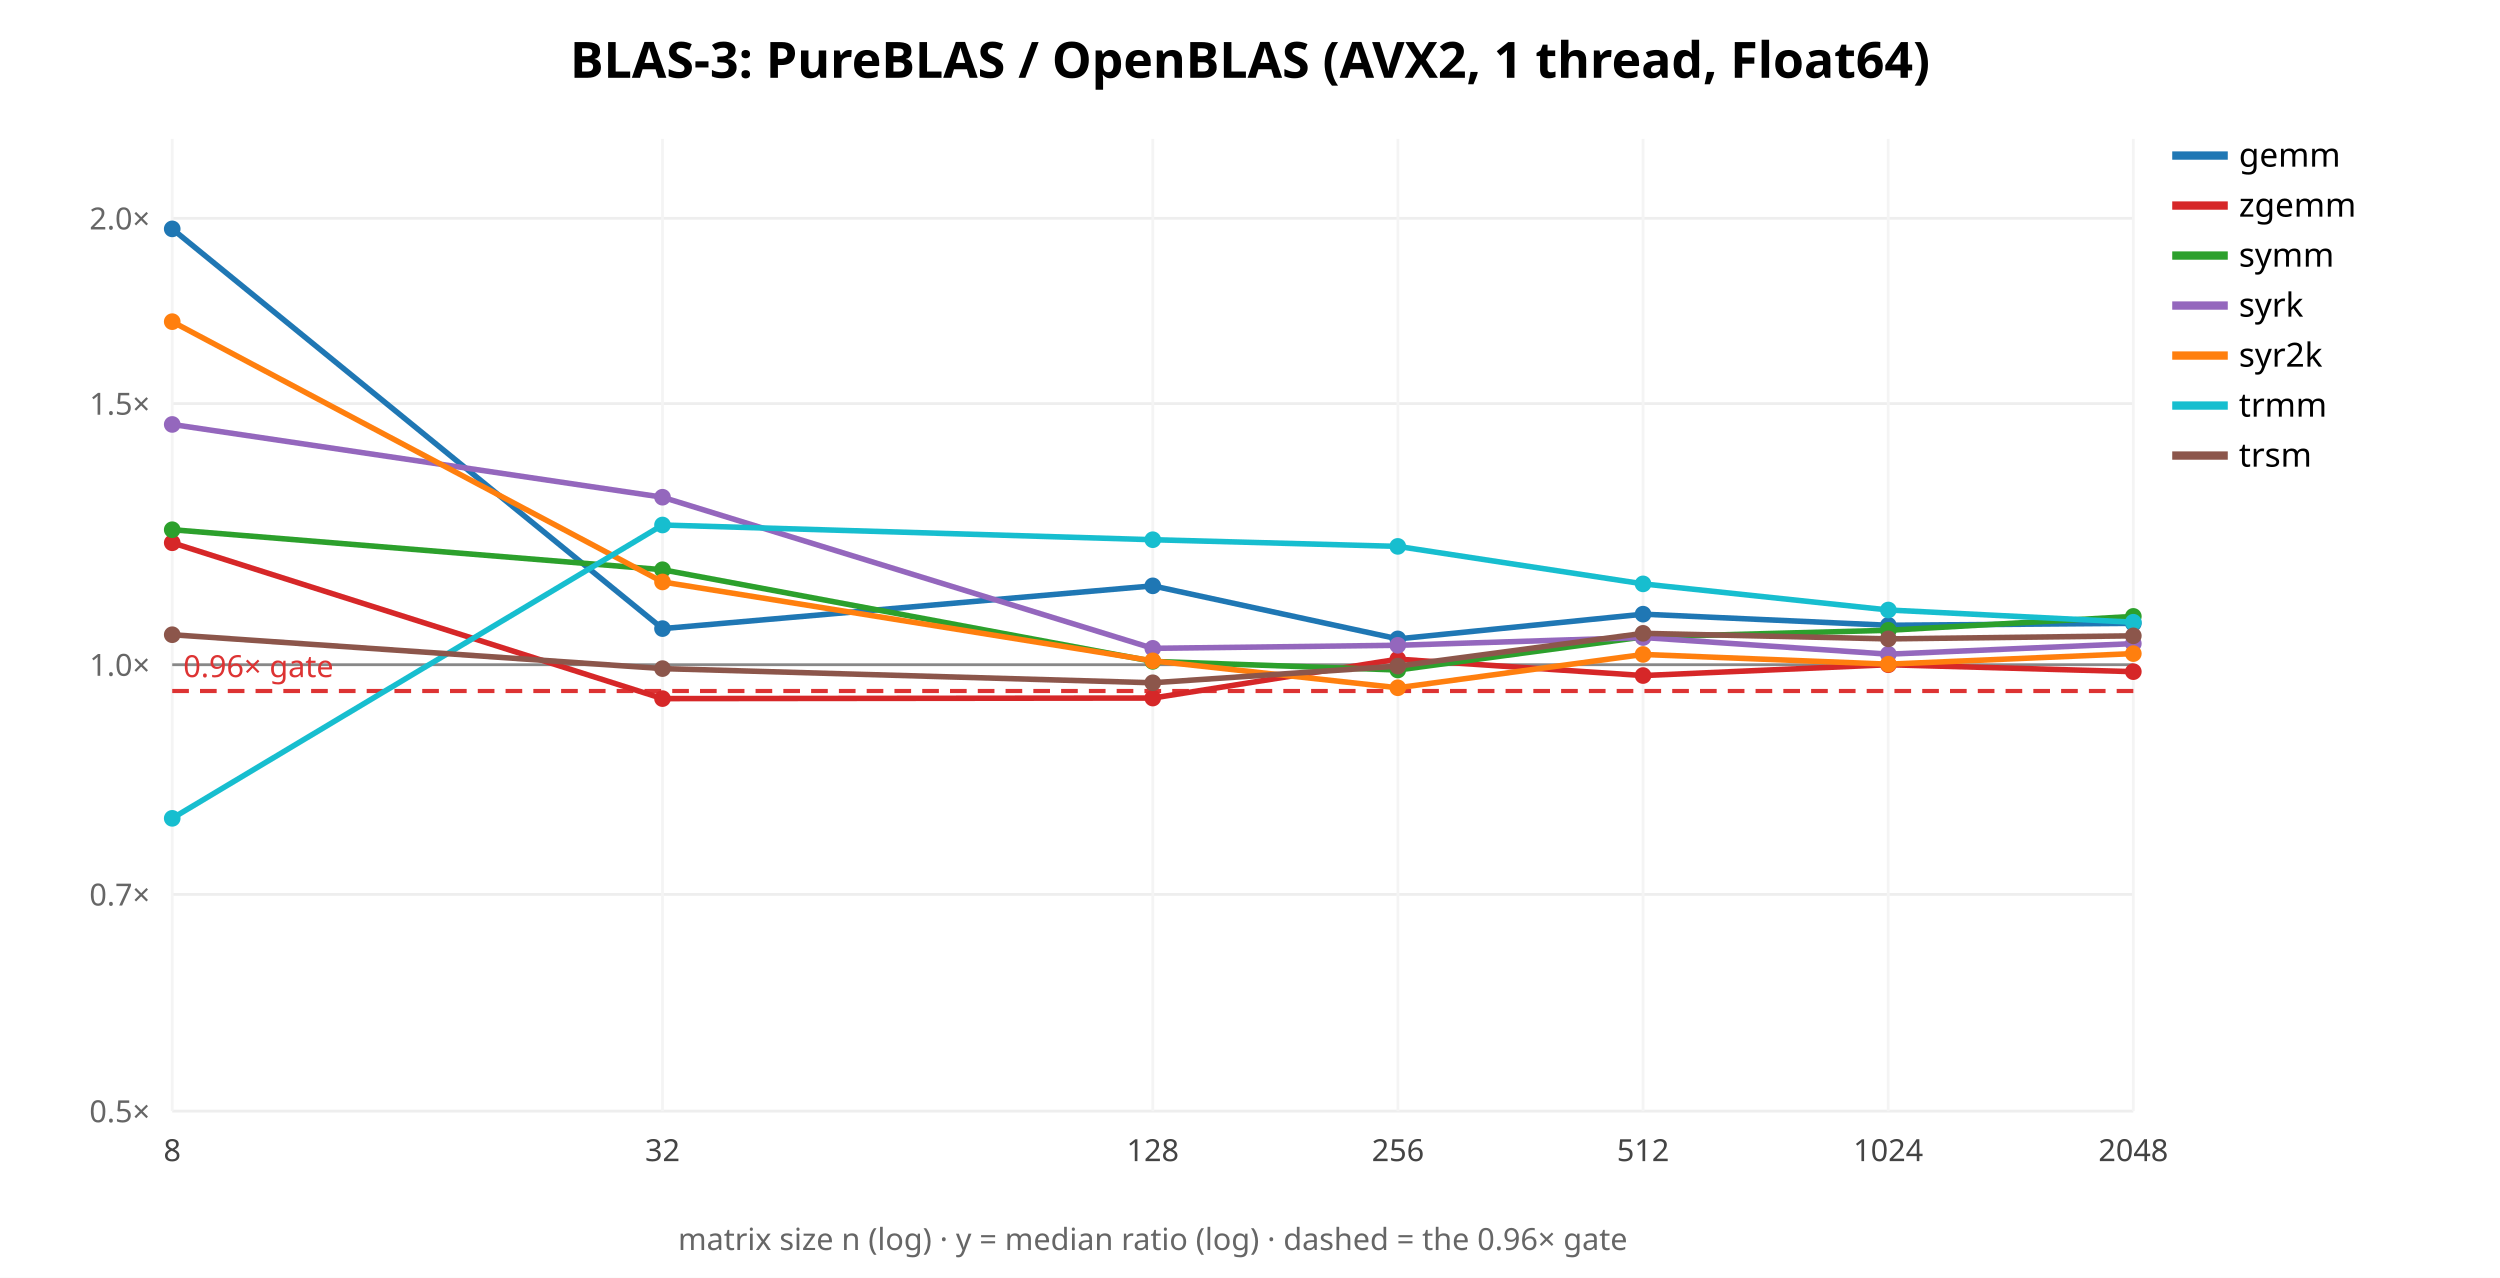
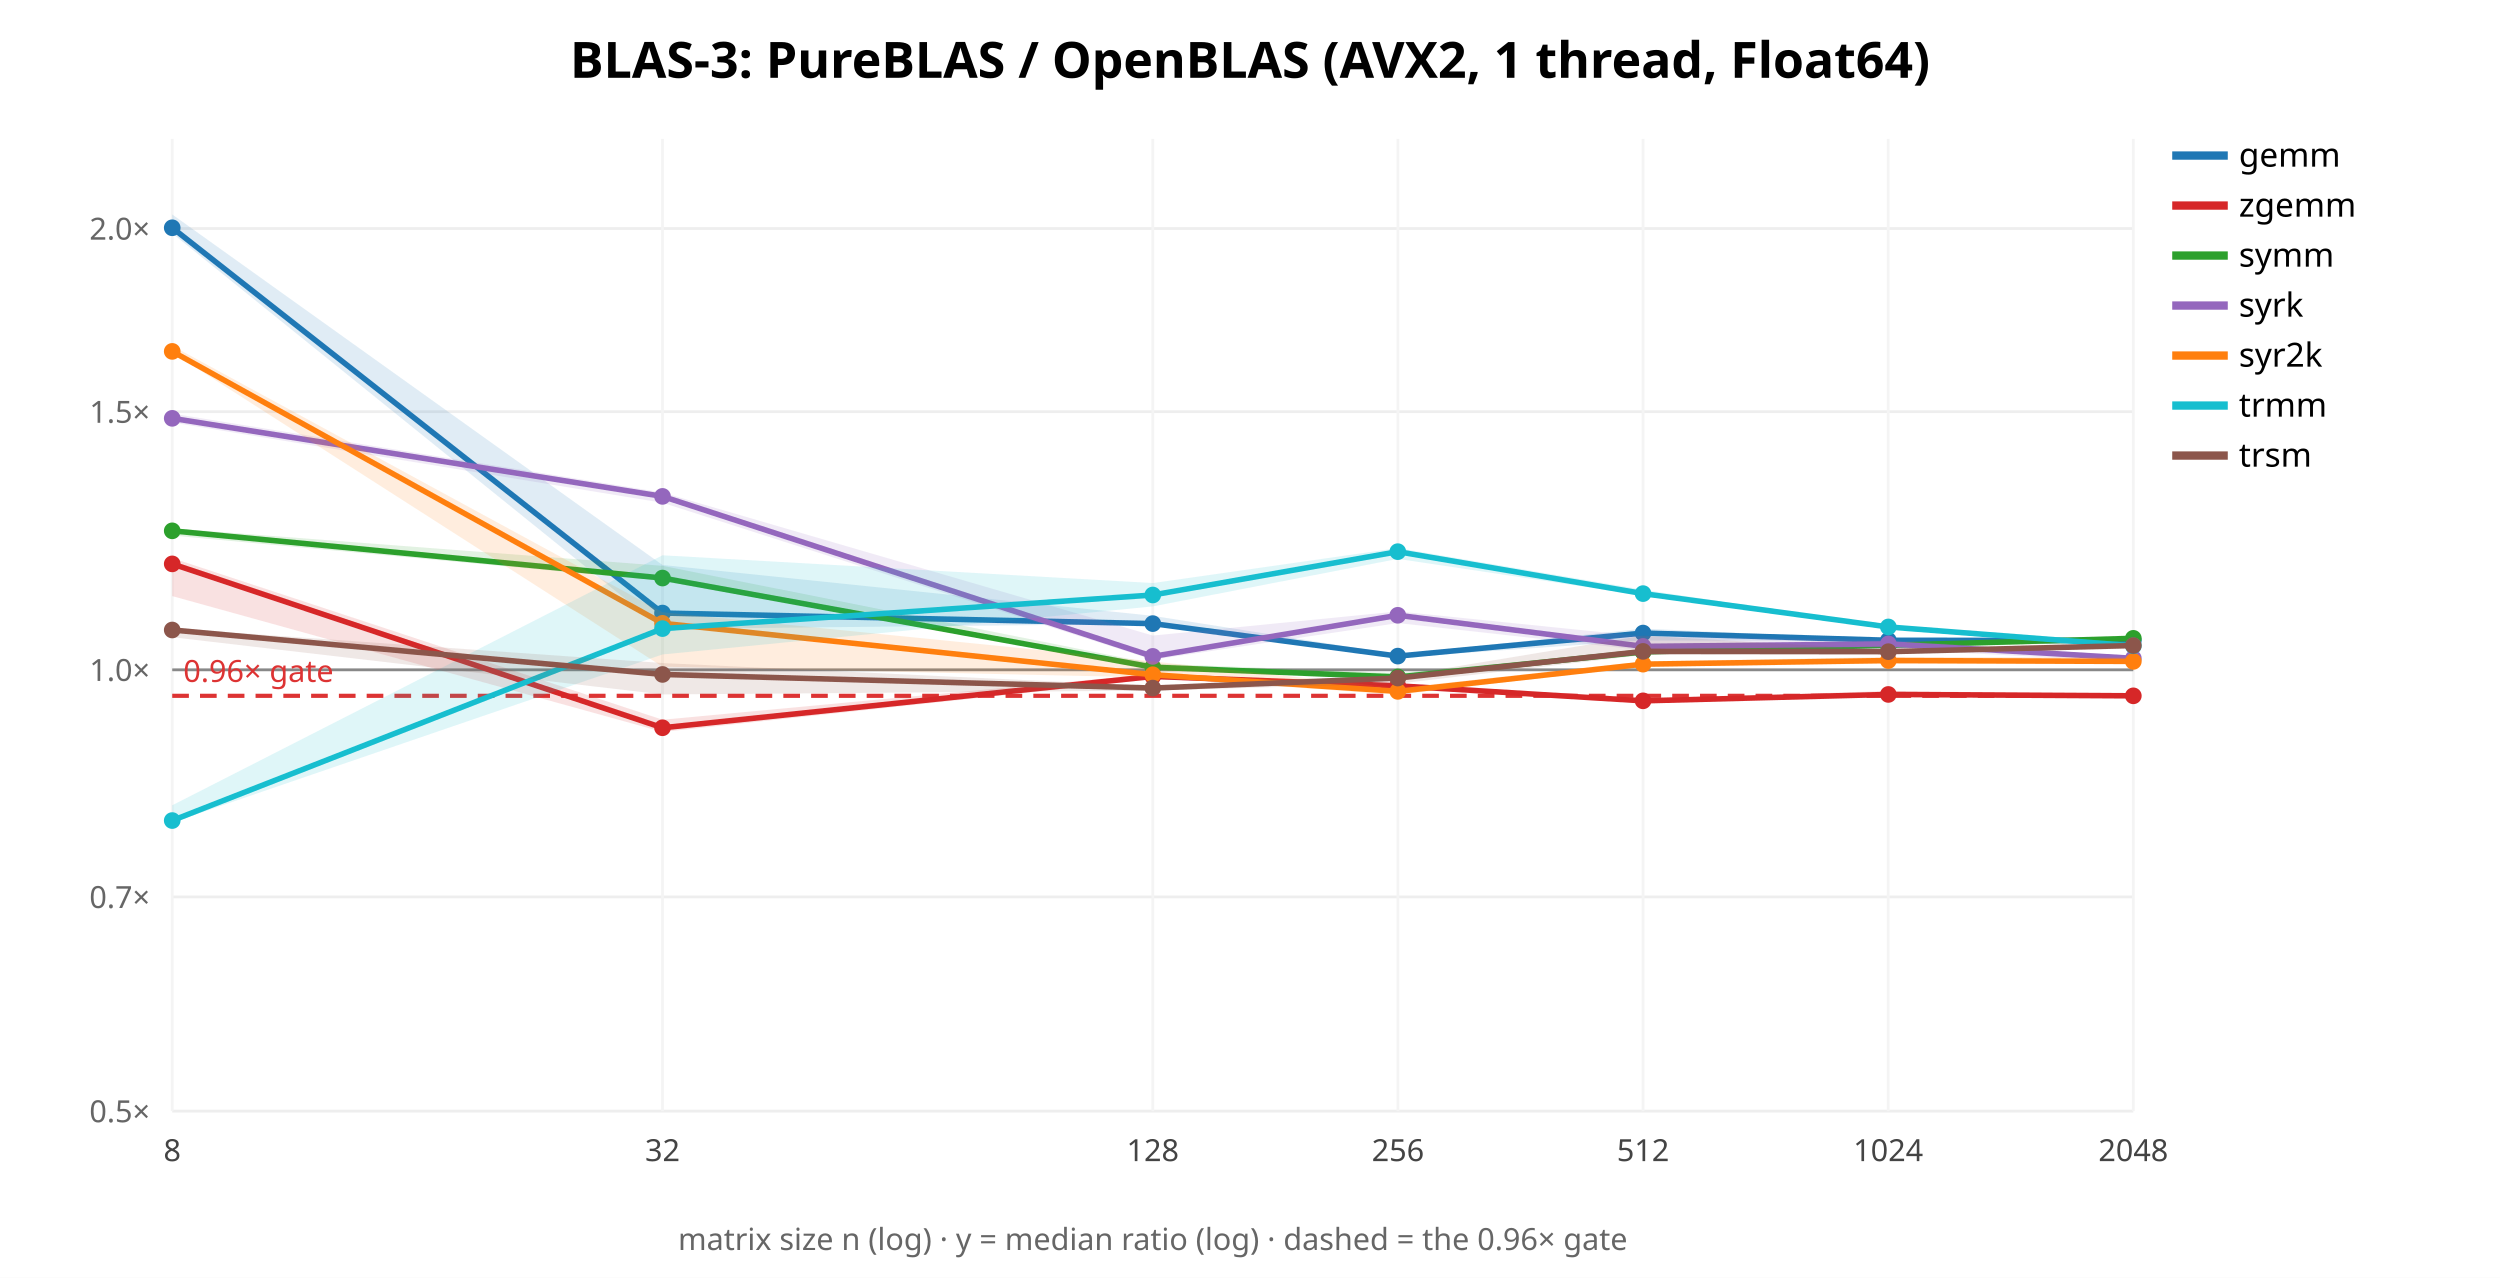
<svg xmlns="http://www.w3.org/2000/svg" width="900" height="460" font-family="sans-serif">
  <rect width="900" height="460" fill="white" />
  <text x="450.0" y="28" text-anchor="middle" font-size="18" font-weight="bold">BLAS-3: PureBLAS / OpenBLAS (AVX2, 1 thread, Float64)</text>
  <line x1="62" y1="400.0" x2="768" y2="400.0" stroke="#eee" />
  <text x="54" y="404.0" text-anchor="end" font-size="11" fill="#666">0.5×</text>
-   <line x1="62" y1="321.991" x2="768" y2="321.991" stroke="#eee" />
-   <text x="54" y="325.991" text-anchor="end" font-size="11" fill="#666">0.7×</text>
-   <line x1="62" y1="239.299" x2="768" y2="239.299" stroke="#eee" />
-   <text x="54" y="243.299" text-anchor="end" font-size="11" fill="#666">1.0×</text>
-   <line x1="62" y1="145.295" x2="768" y2="145.295" stroke="#eee" />
-   <text x="54" y="149.295" text-anchor="end" font-size="11" fill="#666">1.5×</text>
-   <line x1="62" y1="78.598" x2="768" y2="78.598" stroke="#eee" />
-   <text x="54" y="82.598" text-anchor="end" font-size="11" fill="#666">2.0×</text>
+   <line x1="62" y1="322.883" x2="768" y2="322.883" stroke="#eee" />
+   <text x="54" y="326.883" text-anchor="end" font-size="11" fill="#666">0.7×</text>
+   <line x1="62" y1="241.136" x2="768" y2="241.136" stroke="#eee" />
+   <text x="54" y="245.136" text-anchor="end" font-size="11" fill="#666">1.0×</text>
+   <line x1="62" y1="148.206" x2="768" y2="148.206" stroke="#eee" />
+   <text x="54" y="152.206" text-anchor="end" font-size="11" fill="#666">1.5×</text>
+   <line x1="62" y1="82.271" x2="768" y2="82.271" stroke="#eee" />
+   <text x="54" y="86.271" text-anchor="end" font-size="11" fill="#666">2.0×</text>
  <line x1="62.0" y1="50" x2="62.0" y2="400" stroke="#f4f4f4" />
  <text x="62.0" y="418" text-anchor="middle" font-size="11" fill="#444">8</text>
  <line x1="238.5" y1="50" x2="238.5" y2="400" stroke="#f4f4f4" />
  <text x="238.5" y="418" text-anchor="middle" font-size="11" fill="#444">32</text>
  <line x1="415.0" y1="50" x2="415.0" y2="400" stroke="#f4f4f4" />
  <text x="415.0" y="418" text-anchor="middle" font-size="11" fill="#444">128</text>
  <line x1="503.25" y1="50" x2="503.25" y2="400" stroke="#f4f4f4" />
  <text x="503.25" y="418" text-anchor="middle" font-size="11" fill="#444">256</text>
  <line x1="591.5" y1="50" x2="591.5" y2="400" stroke="#f4f4f4" />
  <text x="591.5" y="418" text-anchor="middle" font-size="11" fill="#444">512</text>
  <line x1="679.75" y1="50" x2="679.75" y2="400" stroke="#f4f4f4" />
  <text x="679.75" y="418" text-anchor="middle" font-size="11" fill="#444">1024</text>
  <line x1="768.0" y1="50" x2="768.0" y2="400" stroke="#f4f4f4" />
  <text x="768.0" y="418" text-anchor="middle" font-size="11" fill="#444">2048</text>
-   <line x1="62" y1="239.299" x2="768" y2="239.299" stroke="#888" />
-   <line x1="62" y1="248.763" x2="768" y2="248.763" stroke="#d33" stroke-width="1.5" stroke-dasharray="6 4" />
-   <text x="66" y="243.763" font-size="11" fill="#d33">0.96× gate</text>
-   <polyline points="62.0,82.4 238.5,226.3 415.0,210.9 503.2,230.0 591.5,221.1 679.8,225.1 768.0,224.4" fill="none" stroke="#1f77b4" stroke-width="2" />
-   <circle cx="62.0" cy="82.4" r="3" fill="#1f77b4" />
-   <circle cx="238.5" cy="226.3" r="3" fill="#1f77b4" />
-   <circle cx="415.0" cy="210.9" r="3" fill="#1f77b4" />
-   <circle cx="503.2" cy="230.0" r="3" fill="#1f77b4" />
-   <circle cx="591.5" cy="221.1" r="3" fill="#1f77b4" />
-   <circle cx="679.8" cy="225.1" r="3" fill="#1f77b4" />
-   <circle cx="768.0" cy="224.4" r="3" fill="#1f77b4" />
+   <line x1="62" y1="241.136" x2="768" y2="241.136" stroke="#888" />
+   <line x1="62" y1="250.492" x2="768" y2="250.492" stroke="#d33" stroke-width="1.5" stroke-dasharray="6 4" />
+   <text x="66" y="245.492" font-size="11" fill="#d33">0.96× gate</text>
+   <polygon points="62.0,77.2 238.5,203.4 415.0,221.7 503.2,235.6 591.5,226.3 679.8,230.3 768.0,229.9 768.0,231.0 679.8,230.7 591.5,230.6 503.2,236.7 415.0,224.6 238.5,226.4 62.0,84.0" fill="#1f77b4" opacity="0.14" stroke="none" />
+   <polyline points="62.0,82.0 238.5,220.7 415.0,224.5 503.2,236.2 591.5,227.9 679.8,230.5 768.0,230.6" fill="none" stroke="#1f77b4" stroke-width="2" />
+   <circle cx="62.0" cy="82.0" r="3" fill="#1f77b4" />
+   <circle cx="238.5" cy="220.7" r="3" fill="#1f77b4" />
+   <circle cx="415.0" cy="224.5" r="3" fill="#1f77b4" />
+   <circle cx="503.2" cy="236.2" r="3" fill="#1f77b4" />
+   <circle cx="591.5" cy="227.9" r="3" fill="#1f77b4" />
+   <circle cx="679.8" cy="230.5" r="3" fill="#1f77b4" />
+   <circle cx="768.0" cy="230.6" r="3" fill="#1f77b4" />
  <line x1="782" y1="56" x2="802" y2="56" stroke="#1f77b4" stroke-width="3" />
  <text x="806" y="60" font-size="12">gemm</text>
-   <polyline points="62.0,195.4 238.5,251.5 415.0,251.3 503.2,237.3 591.5,243.2 679.8,239.3 768.0,241.8" fill="none" stroke="#d62728" stroke-width="2" />
-   <circle cx="62.0" cy="195.4" r="3" fill="#d62728" />
-   <circle cx="238.5" cy="251.5" r="3" fill="#d62728" />
-   <circle cx="415.0" cy="251.3" r="3" fill="#d62728" />
-   <circle cx="503.2" cy="237.3" r="3" fill="#d62728" />
-   <circle cx="591.5" cy="243.2" r="3" fill="#d62728" />
-   <circle cx="679.8" cy="239.3" r="3" fill="#d62728" />
-   <circle cx="768.0" cy="241.8" r="3" fill="#d62728" />
+   <polygon points="62.0,200.9 238.5,259.1 415.0,242.6 503.2,246.4 591.5,251.7 679.8,248.7 768.0,250.1 768.0,250.9 679.8,250.6 591.5,252.8 503.2,247.7 415.0,244.5 238.5,263.5 62.0,214.6" fill="#d62728" opacity="0.14" stroke="none" />
+   <polyline points="62.0,203.0 238.5,262.0 415.0,243.5 503.2,246.9 591.5,252.3 679.8,250.0 768.0,250.5" fill="none" stroke="#d62728" stroke-width="2" />
+   <circle cx="62.0" cy="203.0" r="3" fill="#d62728" />
+   <circle cx="238.5" cy="262.0" r="3" fill="#d62728" />
+   <circle cx="415.0" cy="243.5" r="3" fill="#d62728" />
+   <circle cx="503.2" cy="246.9" r="3" fill="#d62728" />
+   <circle cx="591.5" cy="252.3" r="3" fill="#d62728" />
+   <circle cx="679.8" cy="250.0" r="3" fill="#d62728" />
+   <circle cx="768.0" cy="250.5" r="3" fill="#d62728" />
  <line x1="782" y1="74" x2="802" y2="74" stroke="#d62728" stroke-width="3" />
  <text x="806" y="78" font-size="12">zgemm</text>
-   <polyline points="62.0,190.7 238.5,205.1 415.0,238.1 503.2,241.2 591.5,229.3 679.8,226.9 768.0,221.9" fill="none" stroke="#2ca02c" stroke-width="2" />
-   <circle cx="62.0" cy="190.7" r="3" fill="#2ca02c" />
-   <circle cx="238.5" cy="205.1" r="3" fill="#2ca02c" />
-   <circle cx="415.0" cy="238.1" r="3" fill="#2ca02c" />
-   <circle cx="503.2" cy="241.2" r="3" fill="#2ca02c" />
-   <circle cx="591.5" cy="229.3" r="3" fill="#2ca02c" />
-   <circle cx="679.8" cy="226.9" r="3" fill="#2ca02c" />
-   <circle cx="768.0" cy="221.9" r="3" fill="#2ca02c" />
+   <polygon points="62.0,190.2 238.5,203.7 415.0,238.9 503.2,242.3 591.5,234.3 679.8,232.0 768.0,229.2 768.0,231.0 679.8,233.3 591.5,235.1 503.2,244.5 415.0,240.8 238.5,209.1 62.0,192.8" fill="#2ca02c" opacity="0.14" stroke="none" />
+   <polyline points="62.0,191.1 238.5,208.1 415.0,240.2 503.2,243.7 591.5,234.7 679.8,232.3 768.0,229.8" fill="none" stroke="#2ca02c" stroke-width="2" />
+   <circle cx="62.0" cy="191.1" r="3" fill="#2ca02c" />
+   <circle cx="238.5" cy="208.1" r="3" fill="#2ca02c" />
+   <circle cx="415.0" cy="240.2" r="3" fill="#2ca02c" />
+   <circle cx="503.2" cy="243.7" r="3" fill="#2ca02c" />
+   <circle cx="591.5" cy="234.7" r="3" fill="#2ca02c" />
+   <circle cx="679.8" cy="232.3" r="3" fill="#2ca02c" />
+   <circle cx="768.0" cy="229.8" r="3" fill="#2ca02c" />
  <line x1="782" y1="92" x2="802" y2="92" stroke="#2ca02c" stroke-width="3" />
  <text x="806" y="96" font-size="12">symm</text>
-   <polyline points="62.0,152.8 238.5,179.0 415.0,233.4 503.2,232.3 591.5,229.5 679.8,235.5 768.0,231.7" fill="none" stroke="#9467bd" stroke-width="2" />
-   <circle cx="62.0" cy="152.8" r="3" fill="#9467bd" />
-   <circle cx="238.5" cy="179.0" r="3" fill="#9467bd" />
-   <circle cx="415.0" cy="233.4" r="3" fill="#9467bd" />
-   <circle cx="503.2" cy="232.3" r="3" fill="#9467bd" />
-   <circle cx="591.5" cy="229.5" r="3" fill="#9467bd" />
-   <circle cx="679.8" cy="235.5" r="3" fill="#9467bd" />
-   <circle cx="768.0" cy="231.7" r="3" fill="#9467bd" />
+   <polygon points="62.0,148.9 238.5,177.3 415.0,228.8 503.2,220.1 591.5,229.1 679.8,230.4 768.0,236.2 768.0,238.2 679.8,233.7 591.5,234.1 503.2,224.3 415.0,237.5 238.5,181.0 62.0,152.1" fill="#9467bd" opacity="0.14" stroke="none" />
+   <polyline points="62.0,150.6 238.5,178.7 415.0,236.3 503.2,221.5 591.5,232.7 679.8,231.8 768.0,237.0" fill="none" stroke="#9467bd" stroke-width="2" />
+   <circle cx="62.0" cy="150.6" r="3" fill="#9467bd" />
+   <circle cx="238.5" cy="178.7" r="3" fill="#9467bd" />
+   <circle cx="415.0" cy="236.3" r="3" fill="#9467bd" />
+   <circle cx="503.2" cy="221.5" r="3" fill="#9467bd" />
+   <circle cx="591.5" cy="232.7" r="3" fill="#9467bd" />
+   <circle cx="679.8" cy="231.8" r="3" fill="#9467bd" />
+   <circle cx="768.0" cy="237.0" r="3" fill="#9467bd" />
  <line x1="782" y1="110" x2="802" y2="110" stroke="#9467bd" stroke-width="3" />
  <text x="806" y="114" font-size="12">syrk</text>
-   <polyline points="62.0,115.8 238.5,209.5 415.0,237.9 503.2,247.6 591.5,235.6 679.8,239.1 768.0,235.3" fill="none" stroke="#ff7f0e" stroke-width="2" />
-   <circle cx="62.0" cy="115.8" r="3" fill="#ff7f0e" />
-   <circle cx="238.5" cy="209.5" r="3" fill="#ff7f0e" />
-   <circle cx="415.0" cy="237.9" r="3" fill="#ff7f0e" />
-   <circle cx="503.2" cy="247.6" r="3" fill="#ff7f0e" />
-   <circle cx="591.5" cy="235.6" r="3" fill="#ff7f0e" />
-   <circle cx="679.8" cy="239.1" r="3" fill="#ff7f0e" />
-   <circle cx="768.0" cy="235.3" r="3" fill="#ff7f0e" />
+   <polygon points="62.0,124.5 238.5,220.4 415.0,238.1 503.2,247.7 591.5,238.1 679.8,236.5 768.0,236.6 768.0,238.6 679.8,238.9 591.5,239.8 503.2,250.1 415.0,243.9 238.5,240.0 62.0,126.9" fill="#ff7f0e" opacity="0.14" stroke="none" />
+   <polyline points="62.0,126.5 238.5,224.4 415.0,242.9 503.2,248.9 591.5,239.1 679.8,237.8 768.0,238.1" fill="none" stroke="#ff7f0e" stroke-width="2" />
+   <circle cx="62.0" cy="126.5" r="3" fill="#ff7f0e" />
+   <circle cx="238.5" cy="224.4" r="3" fill="#ff7f0e" />
+   <circle cx="415.0" cy="242.9" r="3" fill="#ff7f0e" />
+   <circle cx="503.2" cy="248.9" r="3" fill="#ff7f0e" />
+   <circle cx="591.5" cy="239.1" r="3" fill="#ff7f0e" />
+   <circle cx="679.8" cy="237.8" r="3" fill="#ff7f0e" />
+   <circle cx="768.0" cy="238.1" r="3" fill="#ff7f0e" />
  <line x1="782" y1="128" x2="802" y2="128" stroke="#ff7f0e" stroke-width="3" />
  <text x="806" y="132" font-size="12">syr2k</text>
-   <polyline points="62.0,294.6 238.5,189.0 415.0,194.3 503.2,196.7 591.5,210.2 679.8,219.6 768.0,224.0" fill="none" stroke="#17becf" stroke-width="2" />
-   <circle cx="62.0" cy="294.6" r="3" fill="#17becf" />
-   <circle cx="238.5" cy="189.0" r="3" fill="#17becf" />
-   <circle cx="415.0" cy="194.3" r="3" fill="#17becf" />
-   <circle cx="503.2" cy="196.7" r="3" fill="#17becf" />
-   <circle cx="591.5" cy="210.2" r="3" fill="#17becf" />
-   <circle cx="679.8" cy="219.6" r="3" fill="#17becf" />
-   <circle cx="768.0" cy="224.0" r="3" fill="#17becf" />
+   <polygon points="62.0,289.9 238.5,199.9 415.0,209.9 503.2,197.3 591.5,212.3 679.8,225.5 768.0,231.4 768.0,233.5 679.8,226.5 591.5,214.4 503.2,201.2 415.0,218.3 238.5,235.6 62.0,296.1" fill="#17becf" opacity="0.14" stroke="none" />
+   <polyline points="62.0,295.4 238.5,226.3 415.0,214.2 503.2,198.6 591.5,213.7 679.8,225.7 768.0,232.5" fill="none" stroke="#17becf" stroke-width="2" />
+   <circle cx="62.0" cy="295.4" r="3" fill="#17becf" />
+   <circle cx="238.5" cy="226.3" r="3" fill="#17becf" />
+   <circle cx="415.0" cy="214.2" r="3" fill="#17becf" />
+   <circle cx="503.2" cy="198.6" r="3" fill="#17becf" />
+   <circle cx="591.5" cy="213.7" r="3" fill="#17becf" />
+   <circle cx="679.8" cy="225.7" r="3" fill="#17becf" />
+   <circle cx="768.0" cy="232.5" r="3" fill="#17becf" />
  <line x1="782" y1="146" x2="802" y2="146" stroke="#17becf" stroke-width="3" />
  <text x="806" y="150" font-size="12">trmm</text>
-   <polyline points="62.0,228.5 238.5,240.7 415.0,245.8 503.2,239.8 591.5,228.0 679.8,230.0 768.0,228.9" fill="none" stroke="#8c564b" stroke-width="2" />
-   <circle cx="62.0" cy="228.5" r="3" fill="#8c564b" />
-   <circle cx="238.5" cy="240.7" r="3" fill="#8c564b" />
-   <circle cx="415.0" cy="245.8" r="3" fill="#8c564b" />
-   <circle cx="503.2" cy="239.8" r="3" fill="#8c564b" />
-   <circle cx="591.5" cy="228.0" r="3" fill="#8c564b" />
-   <circle cx="679.8" cy="230.0" r="3" fill="#8c564b" />
-   <circle cx="768.0" cy="228.9" r="3" fill="#8c564b" />
+   <polygon points="62.0,226.2 238.5,238.7 415.0,247.0 503.2,243.4 591.5,228.8 679.8,234.0 768.0,231.1 768.0,232.8 679.8,234.9 591.5,235.8 503.2,246.1 415.0,248.6 238.5,250.0 62.0,229.4" fill="#8c564b" opacity="0.14" stroke="none" />
+   <polyline points="62.0,226.8 238.5,242.8 415.0,247.7 503.2,244.1 591.5,234.5 679.8,234.6 768.0,232.4" fill="none" stroke="#8c564b" stroke-width="2" />
+   <circle cx="62.0" cy="226.8" r="3" fill="#8c564b" />
+   <circle cx="238.5" cy="242.8" r="3" fill="#8c564b" />
+   <circle cx="415.0" cy="247.7" r="3" fill="#8c564b" />
+   <circle cx="503.2" cy="244.1" r="3" fill="#8c564b" />
+   <circle cx="591.5" cy="234.5" r="3" fill="#8c564b" />
+   <circle cx="679.8" cy="234.6" r="3" fill="#8c564b" />
+   <circle cx="768.0" cy="232.4" r="3" fill="#8c564b" />
  <line x1="782" y1="164" x2="802" y2="164" stroke="#8c564b" stroke-width="3" />
  <text x="806" y="168" font-size="12">trsm</text>
  <text x="415.0" y="450" text-anchor="middle" font-size="11" fill="#666">matrix size n (log) · y = median ratio (log) · dashed = the 0.96× gate</text>
</svg>
